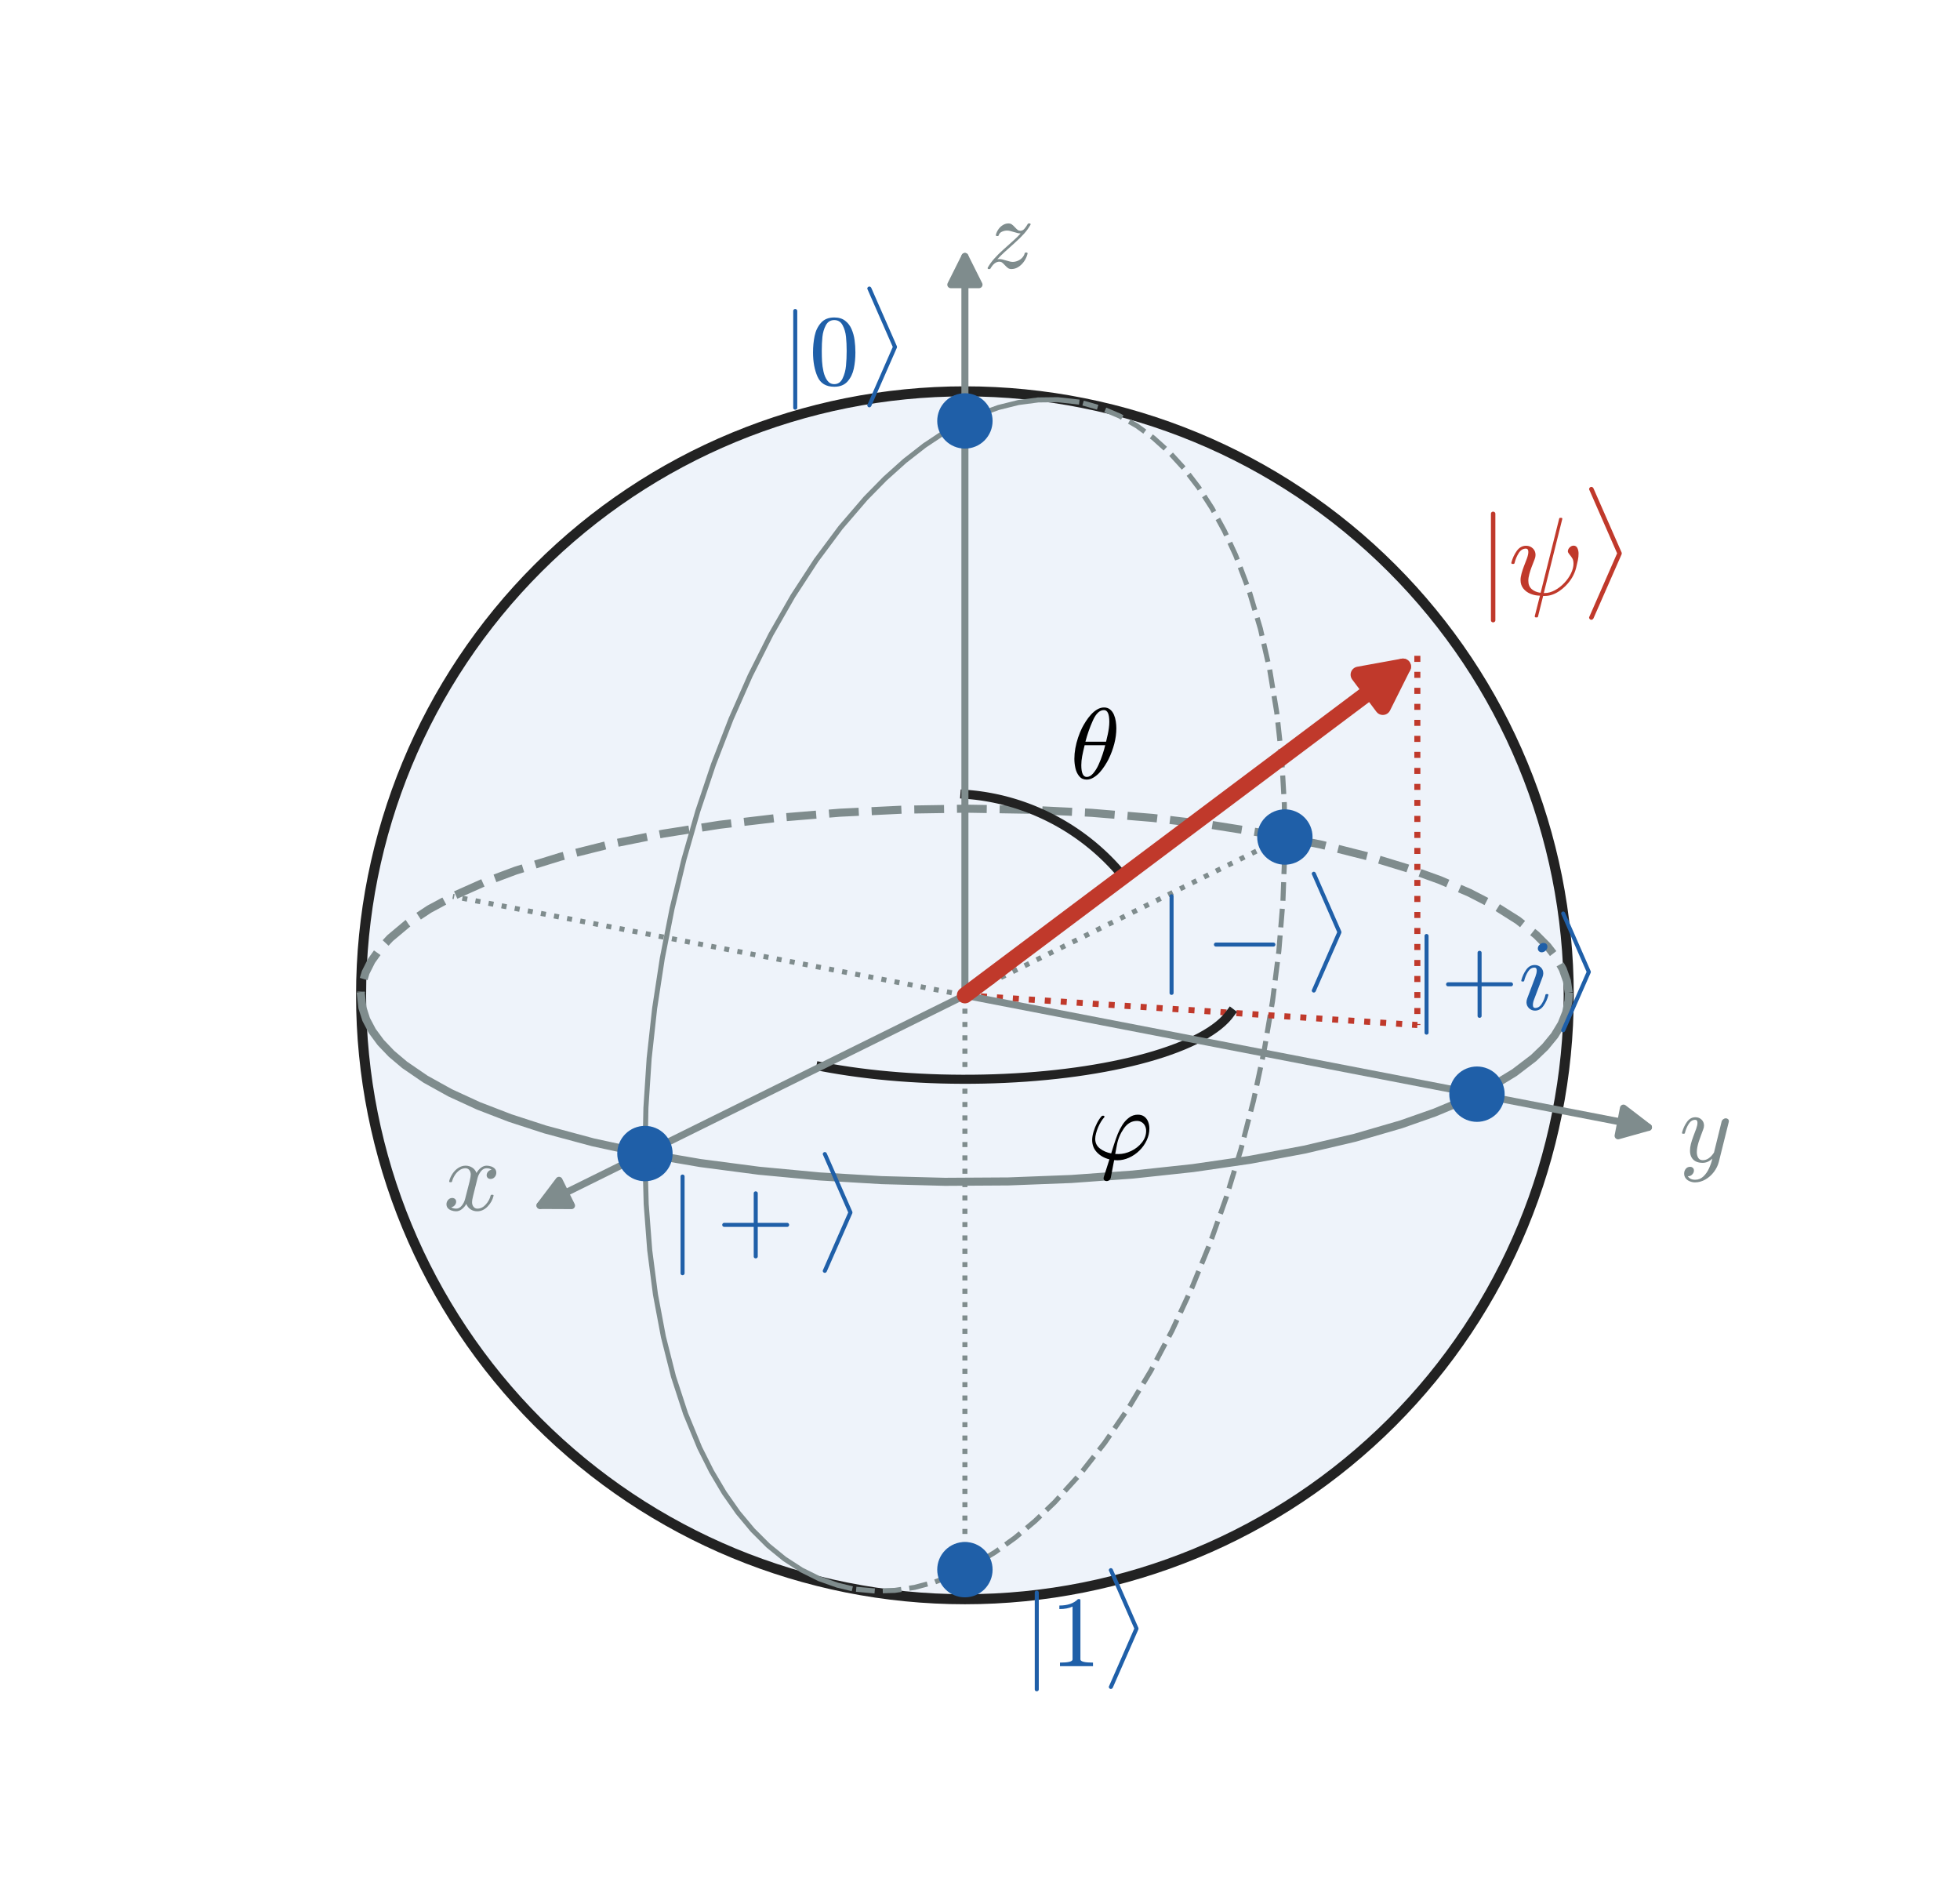
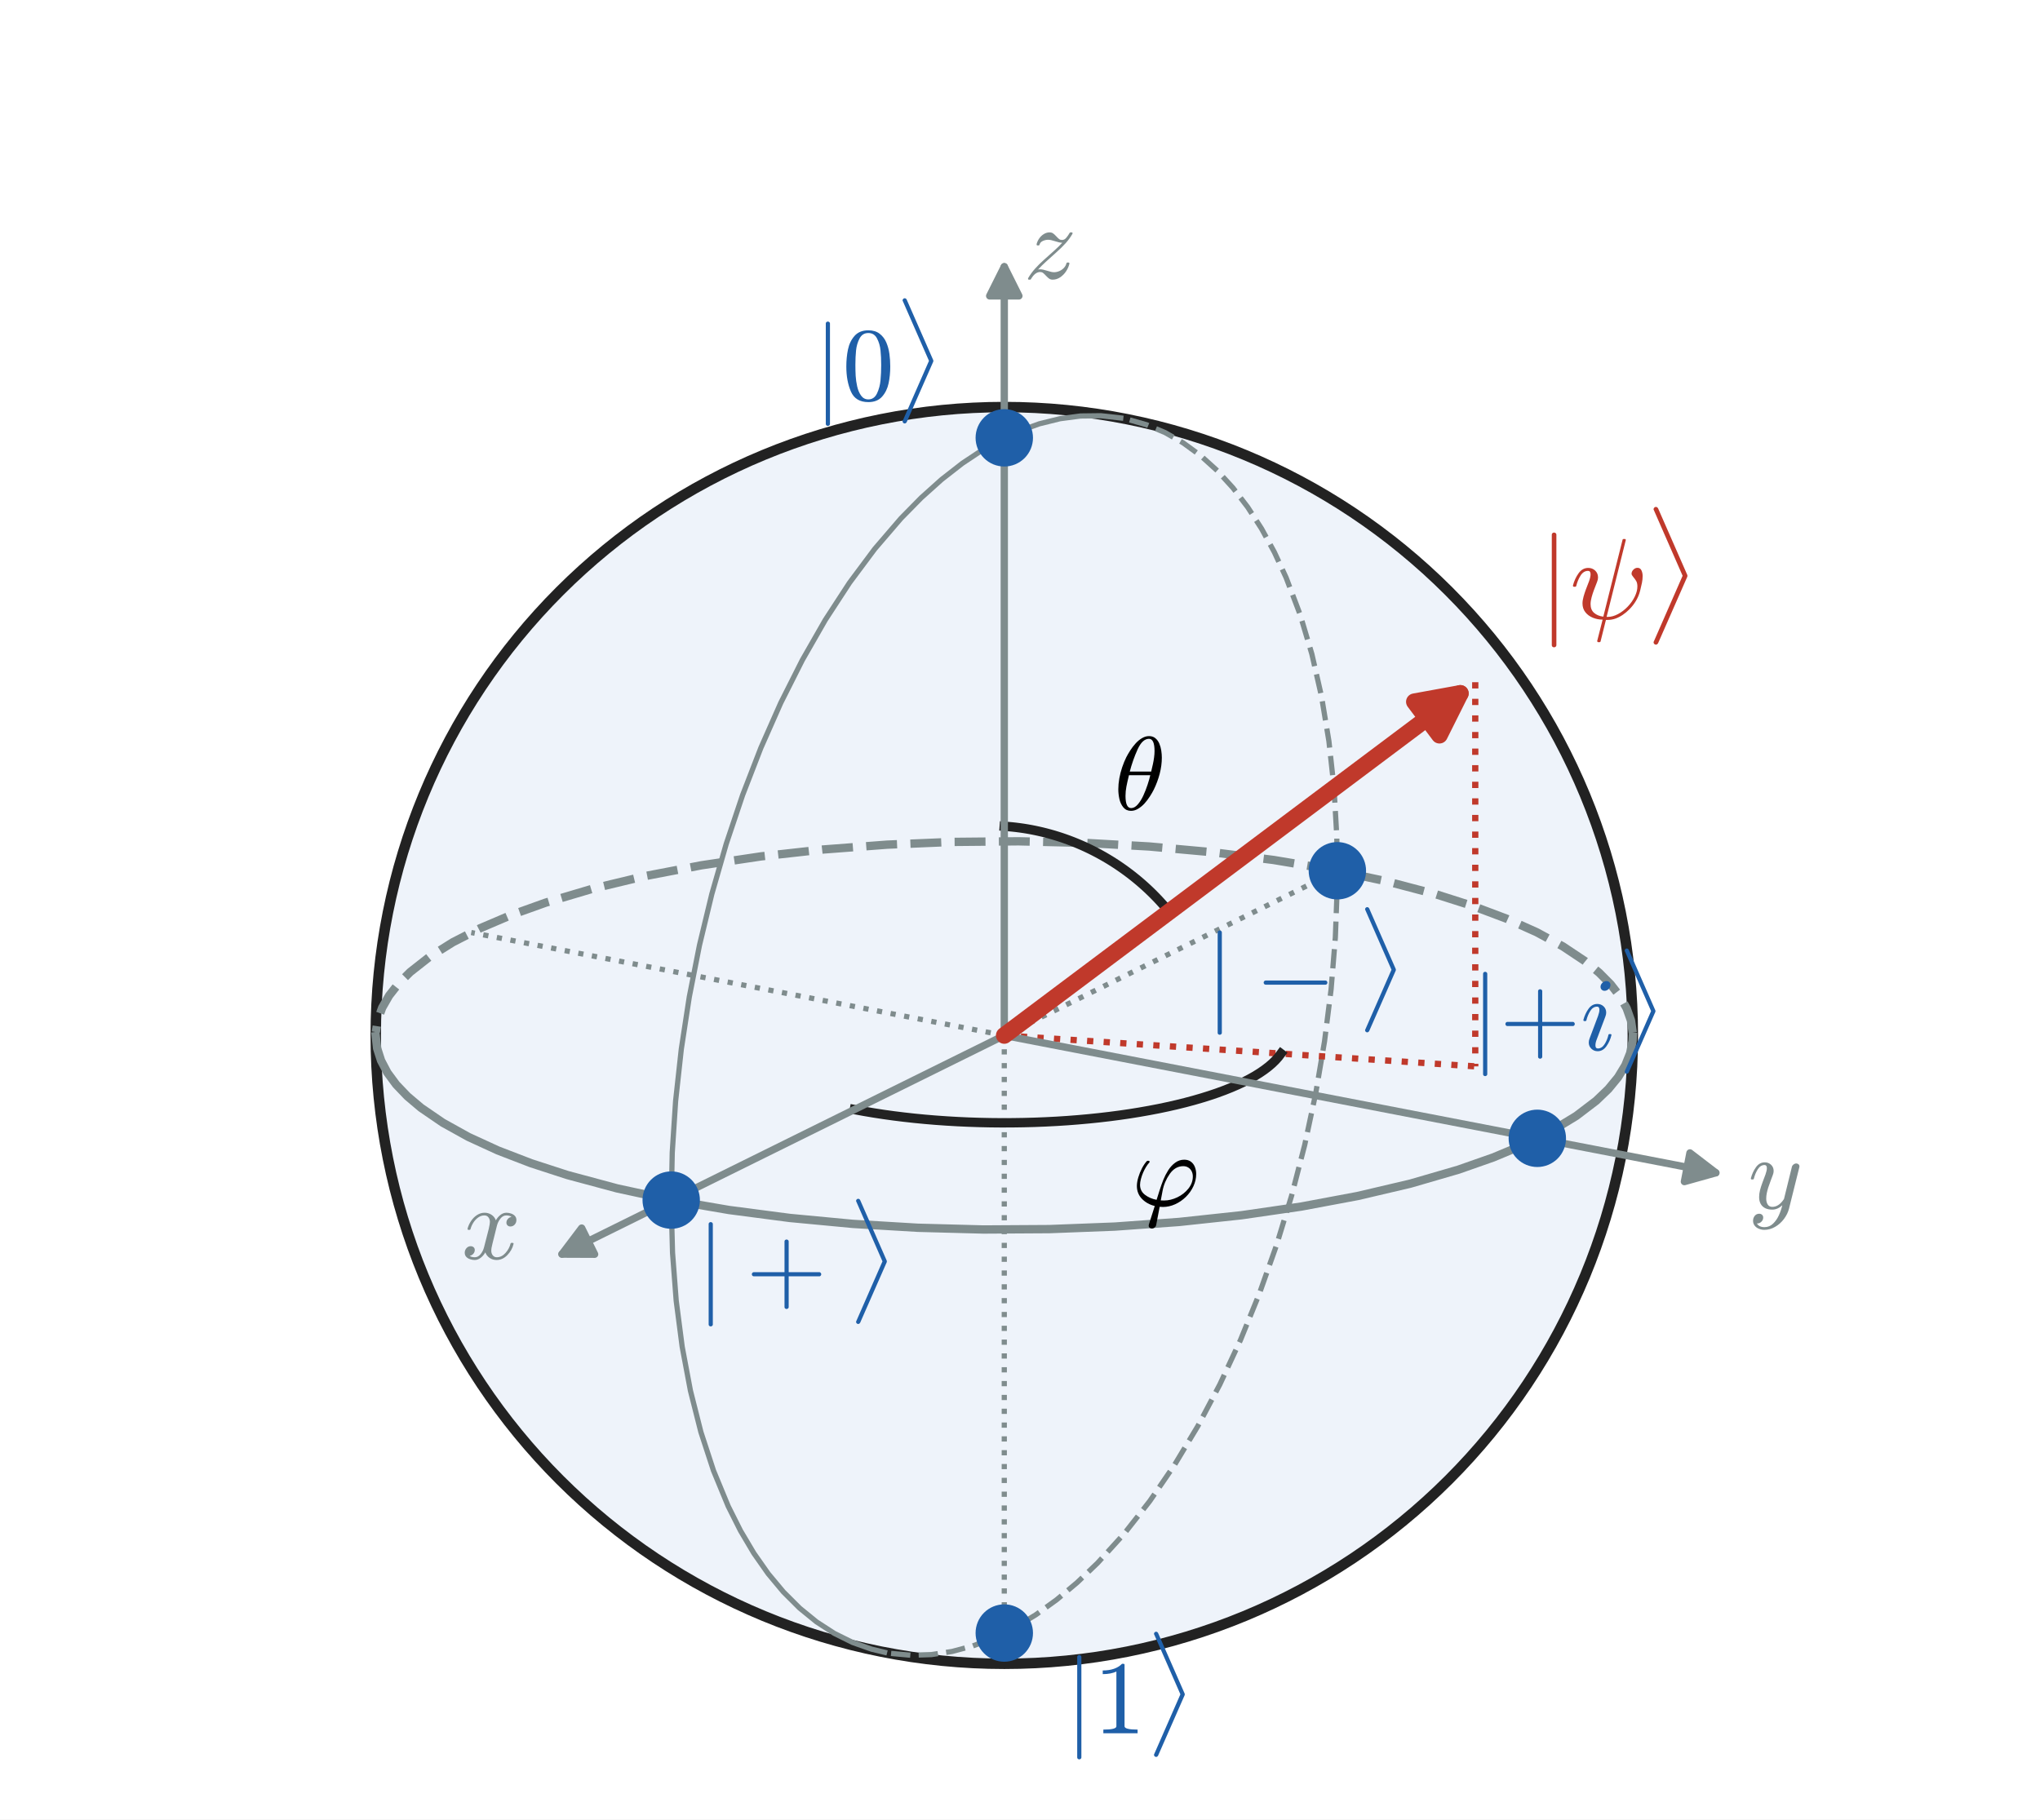
- <svg xmlns="http://www.w3.org/2000/svg" xmlns:xlink="http://www.w3.org/1999/xlink" width="194.71pt" height="188.712pt" viewBox="0 0 194.71 188.712" version="1.1">
+ <svg xmlns="http://www.w3.org/2000/svg" xmlns:xlink="http://www.w3.org/1999/xlink" width="195.48pt" height="174.4pt" viewBox="0 0 195.48 174.4" version="1.1">
  <defs>
    <style type="text/css">*{stroke-linejoin: round; stroke-linecap: butt}</style>
  </defs>
  <g id="figure_1">
    <g id="patch_1">
-       <path d="M 0 188.712  L 194.71 188.712  L 194.71 0  L 0 0  z " style="fill: #ffffff" />
+       <path d="M 0 174.4  L 195.48 174.4  L 195.48 0  L 0 0  z " style="fill: #ffffff" />
    </g>
    <g id="axes_1">
      <g id="patch_2">
-         <path d="M 95.856 158.839  C 111.764 158.839 127.022 152.519 138.271 141.27  C 149.52 130.021 155.84 114.763 155.84 98.855  C 155.84 82.947 149.52 67.688 138.271 56.44  C 127.022 45.191 111.764 38.871 95.856 38.871  C 79.948 38.871 64.689 45.191 53.44 56.44  C 42.192 67.688 35.871 82.947 35.871 98.855  C 35.871 114.763 42.192 130.021 53.44 141.27  C 64.689 152.519 79.948 158.839 95.856 158.839  z " clip-path="url(#pdaacc8c0f1)" style="fill: #eef3fa; stroke: #222222; stroke-linejoin: miter" />
+         <path d="M 96.234 159.474  C 112.207 159.474 127.528 153.128 138.822 141.834  C 150.117 130.539 156.463 115.219 156.463 99.246  C 156.463 83.273 150.117 67.952 138.822 56.658  C 127.528 45.363 112.207 39.017 96.234 39.017  C 80.261 39.017 64.941 45.363 53.646 56.658  C 42.352 67.952 36.006 83.273 36.006 99.246  C 36.006 115.219 42.352 130.539 53.646 141.834  C 64.941 153.128 80.261 159.474 96.234 159.474  z " clip-path="url(#p91bac53a7f)" style="fill: #eef3fa; stroke: #222222; stroke-linejoin: miter" />
      </g>
      <g id="line2d_1">
-         <path d="M 64.069 114.574  L 69.579 115.518  L 75.379 116.278  L 81.405 116.845  L 87.591 117.214  L 93.867 117.381  L 100.166 117.343  L 106.417 117.101  L 112.551 116.659  L 118.501 116.019  L 124.202 115.191  L 129.59 114.182  L 134.606 113.004  L 139.194 111.67  L 142.523 110.501  L 145.522 109.249  L 148.171 107.924  L 150.45 106.534  L 152.344 105.091  L 153.503 103.979  L 154.433 102.846  L 155.13 101.698  L 155.592 100.538  L 155.817 99.372  L 155.838 98.982  M 35.872 98.922  L 36.005 100.09  L 36.375 101.252  L 36.982 102.405  L 37.823 103.545  L 38.894 104.665  L 40.192 105.762  L 42.265 107.182  L 44.717 108.543  L 47.53 109.836  L 50.684 111.051  L 54.157 112.18  L 58.909 113.458  L 64.069 114.574  L 64.069 114.574  " clip-path="url(#pdaacc8c0f1)" style="fill: none; stroke: #7f8c8d; stroke-width: 0.8; stroke-linecap: square" />
+         <path d="M 64.318 115.029  L 69.851 115.977  L 75.675 116.739  L 81.725 117.309  L 87.936 117.68  L 94.238 117.847  L 100.562 117.809  L 106.838 117.567  L 112.998 117.122  L 118.972 116.48  L 124.696 115.648  L 130.106 114.635  L 135.142 113.453  L 139.749 112.113  L 143.092 110.939  L 146.103 109.682  L 148.762 108.351  L 151.051 106.956  L 152.952 105.507  L 154.116 104.39  L 155.05 103.253  L 155.75 102.1  L 156.214 100.936  L 156.439 99.765  L 156.461 99.374  M 36.006 99.313  L 36.139 100.485  L 36.512 101.653  L 37.121 102.811  L 37.965 103.955  L 39.041 105.08  L 40.344 106.181  L 42.426 107.607  L 44.887 108.974  L 47.712 110.271  L 50.879 111.491  L 54.366 112.625  L 59.137 113.908  L 64.318 115.029  L 64.318 115.029  " clip-path="url(#p91bac53a7f)" style="fill: none; stroke: #7f8c8d; stroke-width: 0.8; stroke-linecap: square" />
      </g>
      <g id="line2d_2">
-         <path d="M 155.834 98.593  L 155.661 97.426  L 155.251 96.264  L 154.605 95.113  L 153.726 93.977  L 152.616 92.86  L 150.787 91.409  L 148.57 90.01  L 145.981 88.673  L 143.037 87.409  L 139.761 86.225  L 136.175 85.131  L 131.295 83.9  L 126.023 82.834  L 120.42 81.944  L 114.545 81.241  L 108.464 80.733  L 102.244 80.424  L 95.954 80.319  L 89.662 80.418  L 83.439 80.72  L 77.353 81.223  L 71.471 81.919  L 65.857 82.803  L 60.575 83.864  L 55.682 85.09  L 51.232 86.468  L 48.024 87.669  L 45.154 88.95  L 42.642 90.3  L 40.505 91.711  L 38.76 93.172  L 37.715 94.295  L 36.901 95.436  L 36.321 96.59  L 35.977 97.754  L 35.88 98.532  L 35.88 98.532  " clip-path="url(#pdaacc8c0f1)" style="fill: none; stroke-dasharray: 2.96,1.28; stroke-dashoffset: 0; stroke: #7f8c8d; stroke-width: 0.8" />
+         <path d="M 156.457 98.983  L 156.284 97.811  L 155.872 96.645  L 155.223 95.489  L 154.34 94.348  L 153.226 93.226  L 151.886 92.129  L 149.756 90.71  L 147.248 89.352  L 144.379 88.063  L 141.171 86.854  L 137.646 85.731  L 132.831 84.464  L 127.612 83.359  L 122.047 82.43  L 116.198 81.686  L 110.129 81.136  L 103.906 80.786  L 97.598 80.639  L 91.276 80.697  L 85.008 80.96  L 78.864 81.425  L 72.912 82.086  L 67.216 82.937  L 61.841 83.967  L 56.846 85.166  L 52.284 86.52  L 48.982 87.705  L 46.013 88.972  L 43.399 90.311  L 41.159 91.713  L 39.307 93.169  L 38.181 94.289  L 37.286 95.429  L 36.625 96.584  L 36.2 97.75  L 36.015 98.922  L 36.015 98.922  " clip-path="url(#p91bac53a7f)" style="fill: none; stroke-dasharray: 2.96,1.28; stroke-dashoffset: 0; stroke: #7f8c8d; stroke-width: 0.8" />
      </g>
      <g id="line2d_3">
-         <path d="M 95.856 41.806  L 93.853 42.91  L 91.858 44.236  L 89.88 45.779  L 87.925 47.533  L 86.001 49.49  L 83.499 52.404  L 81.084 55.646  L 78.773 59.193  L 76.582 63.02  L 74.528 67.1  L 72.625 71.405  L 70.885 75.903  L 69.322 80.563  L 67.946 85.352  L 66.767 90.237  L 65.794 95.183  L 65.033 100.154  L 64.489 105.117  L 64.167 110.035  L 64.069 114.874  L 64.195 119.6  L 64.545 124.179  L 65.116 128.58  L 65.904 132.771  L 66.904 136.722  L 68.107 140.406  L 69.507 143.797  L 70.68 146.133  L 71.952 148.281  L 73.32 150.233  L 74.777 151.98  L 76.318 153.517  L 77.936 154.836  L 79.626 155.933  L 81.38 156.803  L 83.192 157.443  L 84.428 157.74  M 106.971 39.911  L 105.073 39.699  L 103.138 39.722  L 101.174 39.98  L 99.189 40.472  L 97.191 41.196  L 95.856 41.806  L 95.856 41.806  " clip-path="url(#pdaacc8c0f1)" style="fill: none; stroke: #7f8c8d; stroke-width: 0.5; stroke-linecap: square" />
+         <path d="M 96.234 41.965  L 94.224 43.073  L 92.221 44.404  L 90.234 45.954  L 88.271 47.715  L 86.34 49.68  L 83.827 52.606  L 81.402 55.861  L 79.082 59.423  L 76.883 63.265  L 74.82 67.362  L 72.909 71.684  L 71.162 76.2  L 69.593 80.879  L 68.211 85.688  L 67.028 90.593  L 66.05 95.559  L 65.286 100.55  L 64.74 105.533  L 64.417 110.471  L 64.318 115.33  L 64.445 120.075  L 64.796 124.674  L 65.37 129.092  L 66.161 133.3  L 67.164 137.268  L 68.373 140.967  L 69.779 144.371  L 70.956 146.716  L 72.234 148.873  L 73.607 150.833  L 75.07 152.587  L 76.617 154.13  L 78.242 155.455  L 79.939 156.556  L 81.7 157.43  L 83.519 158.072  L 84.76 158.371  M 107.395 40.062  L 105.489 39.849  L 103.546 39.872  L 101.575 40.132  L 99.582 40.625  L 97.575 41.352  L 96.234 41.965  L 96.234 41.965  " clip-path="url(#p91bac53a7f)" style="fill: none; stroke: #7f8c8d; stroke-width: 0.5; stroke-linecap: square" />
      </g>
      <g id="line2d_4">
-         <path d="M 85.054 157.85  L 86.959 158.023  L 88.899 157.961  L 90.867 157.663  L 92.854 157.133  L 94.854 156.37  L 96.857 155.379  L 98.857 154.164  L 100.845 152.729  L 102.812 151.08  L 104.753 149.223  L 107.283 146.438  L 109.733 143.316  L 112.085 139.881  L 114.323 136.156  L 116.43 132.167  L 118.391 127.943  L 120.194 123.514  L 121.824 118.911  L 123.272 114.166  L 124.526 109.313  L 125.577 104.386  L 126.418 99.421  L 127.044 94.451  L 127.449 89.512  L 127.631 84.639  L 127.589 79.867  L 127.323 75.228  L 126.835 70.757  L 126.128 66.484  L 125.207 62.439  L 124.079 58.652  L 122.751 55.148  L 121.63 52.722  L 120.407 50.479  L 119.087 48.428  L 117.674 46.577  L 116.174 44.934  L 114.593 43.506  L 112.939 42.297  L 111.216 41.313  L 109.432 40.558  L 107.594 40.034  L 107.594 40.034  " clip-path="url(#pdaacc8c0f1)" style="fill: none; stroke-dasharray: 1.85,0.8; stroke-dashoffset: 0; stroke: #7f8c8d; stroke-width: 0.5" />
+         <path d="M 85.388 158.481  L 87.301 158.655  L 89.249 158.592  L 91.225 158.294  L 93.221 157.761  L 95.228 156.995  L 97.24 156.001  L 99.248 154.78  L 101.244 153.339  L 103.22 151.683  L 105.168 149.819  L 107.709 147.022  L 110.169 143.888  L 112.53 140.439  L 114.777 136.699  L 116.892 132.694  L 118.862 128.453  L 120.672 124.006  L 122.309 119.384  L 123.762 114.62  L 125.021 109.747  L 126.077 104.8  L 126.921 99.814  L 127.55 94.824  L 127.957 89.865  L 128.14 84.972  L 128.097 80.18  L 127.83 75.523  L 127.34 71.033  L 126.63 66.743  L 125.705 62.682  L 124.572 58.879  L 123.239 55.361  L 122.114 52.925  L 120.886 50.673  L 119.56 48.613  L 118.141 46.755  L 116.635 45.106  L 115.048 43.671  L 113.387 42.458  L 111.657 41.47  L 109.866 40.711  L 108.021 40.185  L 108.021 40.185  " clip-path="url(#p91bac53a7f)" style="fill: none; stroke-dasharray: 1.85,0.8; stroke-dashoffset: 0; stroke: #7f8c8d; stroke-width: 0.5" />
      </g>
      <g id="line2d_5">
-         <path d="M 95.856 98.855  L 95.856 155.903  " clip-path="url(#pdaacc8c0f1)" style="fill: none; stroke-dasharray: 0.5,0.825; stroke-dashoffset: 0; stroke: #7f8c8d; stroke-width: 0.5" />
+         <path d="M 96.234 99.246  L 96.234 156.526  " clip-path="url(#p91bac53a7f)" style="fill: none; stroke-dasharray: 0.5,0.825; stroke-dashoffset: 0; stroke: #7f8c8d; stroke-width: 0.5" />
      </g>
      <g id="line2d_6">
-         <path d="M 95.856 98.855  L 127.642 83.135  " clip-path="url(#pdaacc8c0f1)" style="fill: none; stroke-dasharray: 0.5,0.825; stroke-dashoffset: 0; stroke: #7f8c8d; stroke-width: 0.5" />
+         <path d="M 96.234 99.246  L 128.151 83.462  " clip-path="url(#p91bac53a7f)" style="fill: none; stroke-dasharray: 0.5,0.825; stroke-dashoffset: 0; stroke: #7f8c8d; stroke-width: 0.5" />
      </g>
      <g id="line2d_7">
-         <path d="M 95.856 98.855  L 44.986 89.032  " clip-path="url(#pdaacc8c0f1)" style="fill: none; stroke-dasharray: 0.5,0.825; stroke-dashoffset: 0; stroke: #7f8c8d; stroke-width: 0.5" />
+         <path d="M 96.234 99.246  L 45.158 89.383  " clip-path="url(#p91bac53a7f)" style="fill: none; stroke-dasharray: 0.5,0.825; stroke-dashoffset: 0; stroke: #7f8c8d; stroke-width: 0.5" />
      </g>
      <g id="line2d_8">
-         <path d="M 140.802 65.137  L 140.802 101.807  " clip-path="url(#pdaacc8c0f1)" style="fill: none; stroke-dasharray: 0.6,0.99; stroke-dashoffset: 0; stroke: #c0392b; stroke-width: 0.6" />
+         <path d="M 141.364 65.391  L 141.364 102.21  " clip-path="url(#p91bac53a7f)" style="fill: none; stroke-dasharray: 0.6,0.99; stroke-dashoffset: 0; stroke: #c0392b; stroke-width: 0.6" />
      </g>
      <g id="line2d_9">
-         <path d="M 95.856 98.855  L 140.802 101.807  " clip-path="url(#pdaacc8c0f1)" style="fill: none; stroke-dasharray: 0.6,0.99; stroke-dashoffset: 0; stroke: #c0392b; stroke-width: 0.6" />
+         <path d="M 96.234 99.246  L 141.364 102.21  " clip-path="url(#p91bac53a7f)" style="fill: none; stroke-dasharray: 0.6,0.99; stroke-dashoffset: 0; stroke: #c0392b; stroke-width: 0.6" />
      </g>
      <g id="line2d_10">
-         <path d="M 95.856 78.888  L 96.221 78.915  L 96.587 78.949  L 96.952 78.988  L 97.317 79.035  L 97.682 79.087  L 98.046 79.146  L 98.409 79.211  L 98.772 79.282  L 99.133 79.359  L 99.494 79.443  L 99.853 79.532  L 100.211 79.628  L 100.568 79.73  L 100.923 79.838  L 101.277 79.952  L 101.628 80.072  L 101.978 80.198  L 102.327 80.33  L 102.673 80.468  L 103.017 80.612  L 103.358 80.761  L 103.697 80.916  L 104.034 81.077  L 104.368 81.243  L 104.7 81.415  L 105.028 81.593  L 105.354 81.776  L 105.677 81.965  L 105.997 82.158  L 106.313 82.357  L 106.626 82.562  L 106.936 82.771  L 107.242 82.986  L 107.544 83.206  L 107.843 83.43  L 108.138 83.66  L 108.429 83.894  L 108.717 84.133  L 109 84.377  L 109.278 84.625  L 109.553 84.878  L 109.823 85.135  L 110.089 85.397  L 110.351 85.663  L 110.607 85.933  L 110.86 86.207  L 111.107 86.486  L 111.349 86.768  L 111.587 87.054  " clip-path="url(#pdaacc8c0f1)" style="fill: none; stroke: #222222; stroke-width: 0.9; stroke-linecap: square" />
+         <path d="M 96.234 79.197  L 96.601 79.225  L 96.969 79.258  L 97.335 79.298  L 97.702 79.345  L 98.068 79.397  L 98.433 79.456  L 98.798 79.521  L 99.162 79.593  L 99.525 79.671  L 99.887 79.754  L 100.248 79.845  L 100.607 79.941  L 100.966 80.043  L 101.322 80.152  L 101.677 80.266  L 102.031 80.387  L 102.382 80.513  L 102.732 80.646  L 103.079 80.784  L 103.424 80.928  L 103.767 81.078  L 104.108 81.234  L 104.446 81.395  L 104.782 81.563  L 105.114 81.735  L 105.444 81.914  L 105.772 82.097  L 106.096 82.287  L 106.416 82.481  L 106.734 82.681  L 107.049 82.886  L 107.359 83.097  L 107.667 83.312  L 107.971 83.533  L 108.271 83.758  L 108.567 83.989  L 108.859 84.224  L 109.148 84.464  L 109.432 84.709  L 109.712 84.958  L 109.988 85.212  L 110.259 85.47  L 110.526 85.733  L 110.788 86  L 111.046 86.271  L 111.299 86.547  L 111.548 86.826  L 111.791 87.109  L 112.03 87.396  " clip-path="url(#p91bac53a7f)" style="fill: none; stroke: #222222; stroke-width: 0.9; stroke-linecap: square" />
      </g>
      <g id="line2d_11">
-         <path d="M 81.552 105.929  L 82.459 106.096  L 83.387 106.253  L 84.335 106.398  L 85.3 106.532  L 86.281 106.654  L 87.277 106.764  L 88.286 106.861  L 89.307 106.947  L 90.338 107.02  L 91.377 107.08  L 92.423 107.128  L 93.474 107.164  L 94.529 107.186  L 95.586 107.196  L 96.644 107.193  L 97.7 107.177  L 98.754 107.148  L 99.803 107.106  L 100.846 107.052  L 101.881 106.986  L 102.907 106.906  L 103.922 106.815  L 104.925 106.711  L 105.914 106.595  L 106.887 106.468  L 107.844 106.328  L 108.782 106.177  L 109.7 106.015  L 110.597 105.842  L 111.472 105.658  L 112.322 105.464  L 113.147 105.26  L 113.946 105.046  L 114.717 104.822  L 115.459 104.589  L 116.171 104.347  L 116.851 104.097  L 117.5 103.839  L 118.115 103.573  L 118.696 103.3  L 119.242 103.02  L 119.752 102.734  L 120.225 102.442  L 120.661 102.144  L 121.059 101.841  L 121.418 101.534  L 121.738 101.222  L 122.019 100.907  L 122.259 100.589  " clip-path="url(#pdaacc8c0f1)" style="fill: none; stroke: #222222; stroke-width: 0.9; stroke-linecap: square" />
+         <path d="M 81.872 106.348  L 82.783 106.517  L 83.715 106.674  L 84.667 106.82  L 85.635 106.954  L 86.621 107.076  L 87.621 107.187  L 88.634 107.285  L 89.659 107.371  L 90.694 107.444  L 91.737 107.505  L 92.788 107.553  L 93.843 107.588  L 94.903 107.611  L 95.964 107.621  L 97.026 107.617  L 98.086 107.601  L 99.144 107.573  L 100.197 107.531  L 101.245 107.477  L 102.284 107.41  L 103.314 107.33  L 104.334 107.238  L 105.341 107.134  L 106.333 107.018  L 107.311 106.89  L 108.271 106.75  L 109.213 106.598  L 110.135 106.435  L 111.036 106.262  L 111.914 106.077  L 112.768 105.882  L 113.596 105.677  L 114.398 105.462  L 115.172 105.237  L 115.917 105.003  L 116.632 104.761  L 117.315 104.509  L 117.966 104.25  L 118.584 103.983  L 119.168 103.709  L 119.716 103.428  L 120.228 103.141  L 120.703 102.847  L 121.141 102.548  L 121.54 102.244  L 121.901 101.936  L 122.222 101.623  L 122.504 101.307  L 122.745 100.987  " clip-path="url(#p91bac53a7f)" style="fill: none; stroke: #222222; stroke-width: 0.9; stroke-linecap: square" />
      </g>
      <g id="text_1">
-         <g style="fill: #7f8c8d" transform="translate(44.04498 120.2772) scale(0.1 -0.1)">
+         <g style="fill: #7f8c8d" transform="translate(44.22445 120.7398) scale(0.1 -0.1)">
          <defs>
            <path id="Cmmi10-3f" d="M 500 184  Q 613 97 819 97  Q 1019 97 1172 289  Q 1325 481 1381 709  L 1672 1844  Q 1741 2153 1741 2266  Q 1741 2425 1652 2544  Q 1563 2663 1403 2663  Q 1200 2663 1022 2536  Q 844 2409 722 2214  Q 600 2019 550 1819  Q 538 1778 500 1778  L 422 1778  Q 372 1778 372 1838  L 372 1856  Q 434 2094 584 2320  Q 734 2547 951 2687  Q 1169 2828 1416 2828  Q 1650 2828 1839 2703  Q 2028 2578 2106 2363  Q 2216 2559 2386 2693  Q 2556 2828 2759 2828  Q 2897 2828 3040 2779  Q 3184 2731 3275 2631  Q 3366 2531 3366 2381  Q 3366 2219 3261 2101  Q 3156 1984 2994 1984  Q 2891 1984 2822 2050  Q 2753 2116 2753 2216  Q 2753 2350 2845 2451  Q 2938 2553 3066 2572  Q 2950 2663 2747 2663  Q 2541 2663 2389 2472  Q 2238 2281 2175 2047  L 1894 916  Q 1825 659 1825 494  Q 1825 331 1917 214  Q 2009 97 2163 97  Q 2463 97 2698 361  Q 2934 625 3009 941  Q 3022 978 3059 978  L 3138 978  Q 3163 978 3178 961  Q 3194 944 3194 922  Q 3194 916 3188 903  Q 3097 522 2806 225  Q 2516 -72 2150 -72  Q 1916 -72 1727 54  Q 1538 181 1459 397  Q 1359 209 1182 68  Q 1006 -72 806 -72  Q 669 -72 523 -23  Q 378 25 287 125  Q 197 225 197 378  Q 197 528 301 651  Q 406 775 563 775  Q 669 775 741 711  Q 813 647 813 544  Q 813 409 723 309  Q 634 209 500 184  z " transform="scale(0.015625)" />
          </defs>
          <use xlink:href="#Cmmi10-3f" transform="translate(0 0.8125)" />
        </g>
      </g>
      <g id="text_2">
-         <g style="fill: #7f8c8d" transform="translate(166.8282 115.4654) scale(0.1 -0.1)">
+         <g style="fill: #7f8c8d" transform="translate(167.5062 115.9103) scale(0.1 -0.1)">
          <defs>
            <path id="Cmmi10-72" d="M 538 -916  Q 672 -1147 1006 -1147  Q 1309 -1147 1531 -934  Q 1753 -722 1889 -420  Q 2025 -119 2100 197  Q 1816 -72 1484 -72  Q 1231 -72 1053 15  Q 875 103 776 276  Q 678 450 678 697  Q 678 906 734 1126  Q 791 1347 892 1617  Q 994 1888 1069 2088  Q 1153 2322 1153 2472  Q 1153 2663 1013 2663  Q 759 2663 595 2402  Q 431 2141 353 1819  Q 341 1778 300 1778  L 225 1778  Q 172 1778 172 1838  L 172 1856  Q 275 2238 487 2533  Q 700 2828 1025 2828  Q 1253 2828 1411 2678  Q 1569 2528 1569 2297  Q 1569 2178 1516 2047  Q 1488 1969 1388 1706  Q 1288 1444 1234 1272  Q 1181 1100 1147 934  Q 1113 769 1113 603  Q 1113 391 1203 244  Q 1294 97 1491 97  Q 1888 97 2203 581  L 2688 2553  Q 2709 2638 2787 2698  Q 2866 2759 2956 2759  Q 3034 2759 3092 2709  Q 3150 2659 3150 2578  Q 3150 2541 3144 2528  L 2509 -19  Q 2425 -347 2200 -647  Q 1975 -947 1658 -1130  Q 1341 -1313 997 -1313  Q 831 -1313 668 -1248  Q 506 -1184 406 -1056  Q 306 -928 306 -756  Q 306 -581 409 -453  Q 513 -325 684 -325  Q 788 -325 858 -389  Q 928 -453 928 -556  Q 928 -703 818 -812  Q 709 -922 563 -922  Q 556 -919 550 -917  Q 544 -916 538 -916  z " transform="scale(0.015625)" />
          </defs>
          <use xlink:href="#Cmmi10-72" transform="translate(0 0.8125)" />
        </g>
      </g>
      <g id="text_3">
-         <g style="fill: #7f8c8d" transform="translate(97.7045 26.69234) scale(0.1 -0.1)">
+         <g style="fill: #7f8c8d" transform="translate(98.10029 26.77385) scale(0.1 -0.1)">
          <defs>
            <path id="Cmmi10-46" d="M 313 -72  Q 263 -72 263 -13  Q 263 19 275 31  Q 447 328 689 598  Q 931 869 1239 1145  Q 1547 1422 1858 1700  Q 2169 1978 2363 2194  L 2338 2194  Q 2197 2194 1925 2284  Q 1653 2375 1497 2375  Q 1328 2375 1168 2301  Q 1009 2228 966 2075  Q 956 2028 916 2028  L 838 2028  Q 788 2028 788 2094  L 788 2113  Q 838 2300 952 2462  Q 1066 2625 1233 2726  Q 1400 2828 1581 2828  Q 1709 2828 1793 2770  Q 1878 2713 1990 2591  Q 2103 2469 2173 2416  Q 2244 2363 2350 2363  Q 2491 2363 2602 2491  Q 2713 2619 2822 2809  Q 2841 2828 2869 2828  L 2944 2828  Q 2966 2828 2980 2812  Q 2994 2797 2994 2772  Q 2994 2750 2981 2731  Q 2809 2434 2579 2176  Q 2350 1919 1979 1586  Q 1609 1253 1354 1023  Q 1100 794 878 550  Q 928 563 1013 563  Q 1169 563 1439 473  Q 1709 384 1856 384  Q 2016 384 2178 453  Q 2341 522 2459 647  Q 2578 772 2619 934  Q 2634 978 2669 978  L 2747 978  Q 2772 978 2787 958  Q 2803 938 2803 916  Q 2803 909 2797 897  Q 2738 653 2591 433  Q 2444 213 2230 70  Q 2016 -72 1772 -72  Q 1650 -72 1565 -15  Q 1481 41 1367 164  Q 1253 288 1181 342  Q 1109 397 1006 397  Q 688 397 434 -50  Q 413 -72 391 -72  L 313 -72  z " transform="scale(0.015625)" />
          </defs>
          <use xlink:href="#Cmmi10-46" transform="translate(0 0.8125)" />
        </g>
      </g>
      <g id="text_4">
-         <g style="fill: #1f5fa8" transform="translate(77.60875 38.25829) scale(0.1 -0.1)">
+         <g style="fill: #1f5fa8" transform="translate(77.93857 38.38751) scale(0.1 -0.1)">
          <defs>
            <path id="Cmsy10-2f" d="M 763 -1484  L 763 4684  Q 763 4734 800 4767  Q 838 4800 891 4800  Q 938 4800 978 4767  Q 1019 4734 1019 4684  L 1019 -1484  Q 1019 -1534 978 -1567  Q 938 -1600 891 -1600  Q 838 -1600 800 -1567  Q 763 -1534 763 -1484  z " transform="scale(0.015625)" />
            <path id="Cmr10-28" d="M 1600 -141  Q 816 -141 533 504  Q 250 1150 250 2041  Q 250 2597 351 3087  Q 453 3578 754 3920  Q 1056 4263 1600 4263  Q 2022 4263 2290 4056  Q 2559 3850 2700 3523  Q 2841 3197 2892 2823  Q 2944 2450 2944 2041  Q 2944 1491 2842 1011  Q 2741 531 2444 195  Q 2147 -141 1600 -141  z M 1600 25  Q 1956 25 2131 390  Q 2306 756 2347 1200  Q 2388 1644 2388 2144  Q 2388 2625 2347 3031  Q 2306 3438 2132 3767  Q 1959 4097 1600 4097  Q 1238 4097 1063 3765  Q 888 3434 847 3029  Q 806 2625 806 2144  Q 806 1788 823 1472  Q 841 1156 916 820  Q 991 484 1158 254  Q 1325 25 1600 25  z " transform="scale(0.015625)" />
            <path id="Cmex10-40" d="M 500 -7297  Q 500 -7263 513 -7250  L 2119 -3584  L 513 84  Q 500 97 500 128  Q 500 175 537 215  Q 575 256 628 256  Q 703 256 750 178  L 2381 -3541  Q 2388 -3553 2388 -3584  Q 2388 -3616 2381 -3634  L 750 -7347  Q 700 -7425 628 -7425  Q 575 -7425 537 -7384  Q 500 -7344 500 -7297  z " transform="scale(0.015625)" />
          </defs>
          <use xlink:href="#Cmsy10-2f" transform="translate(0 0.658854)" />
          <use xlink:href="#Cmr10-28" transform="translate(27.68555 0.658854)" />
          <use xlink:href="#Cmex10-40" transform="translate(77.68555 94)" />
        </g>
      </g>
      <g id="text_5">
-         <g style="fill: #1f5fa8" transform="translate(101.6025 165.5517) scale(0.1 -0.1)">
+         <g style="fill: #1f5fa8" transform="translate(102.03 166.1993) scale(0.1 -0.1)">
          <defs>
            <path id="Cmr10-64" d="M 594 0  L 594 225  Q 1394 225 1394 428  L 1394 3788  Q 1063 3628 556 3628  L 556 3853  Q 1341 3853 1741 4263  L 1831 4263  Q 1853 4263 1873 4245  Q 1894 4228 1894 4206  L 1894 428  Q 1894 225 2694 225  L 2694 0  L 594 0  z " transform="scale(0.015625)" />
          </defs>
          <use xlink:href="#Cmsy10-2f" transform="translate(0 0.658854)" />
          <use xlink:href="#Cmr10-64" transform="translate(27.68555 0.658854)" />
          <use xlink:href="#Cmex10-40" transform="translate(77.68555 94)" />
        </g>
      </g>
      <g id="text_6">
-         <g style="fill: #1f5fa8" transform="translate(66.41564 124.2228) scale(0.1 -0.1)">
+         <g style="fill: #1f5fa8" transform="translate(66.71372 124.7021) scale(0.1 -0.1)">
          <defs>
            <path id="Cmr10-4c" d="M 481 1472  Q 428 1472 393 1512  Q 359 1553 359 1600  Q 359 1647 393 1687  Q 428 1728 481 1728  L 2363 1728  L 2363 3616  Q 2363 3666 2400 3698  Q 2438 3731 2491 3731  Q 2538 3731 2578 3698  Q 2619 3666 2619 3616  L 2619 1728  L 4500 1728  Q 4547 1728 4581 1687  Q 4616 1647 4616 1600  Q 4616 1553 4581 1512  Q 4547 1472 4500 1472  L 2619 1472  L 2619 -416  Q 2619 -466 2578 -498  Q 2538 -531 2491 -531  Q 2438 -531 2400 -498  Q 2363 -466 2363 -416  L 2363 1472  L 481 1472  z " transform="scale(0.015625)" />
          </defs>
          <use xlink:href="#Cmsy10-2f" transform="translate(0 0.658854)" />
          <use xlink:href="#Cmr10-4c" transform="translate(47.6856 0.658854)" />
          <use xlink:href="#Cmex10-40" transform="translate(145.3712 94)" />
        </g>
      </g>
      <g id="text_7">
-         <g style="fill: #1f5fa8" transform="translate(114.9932 96.38275) scale(0.1 -0.1)">
+         <g style="fill: #1f5fa8" transform="translate(115.4891 96.74871) scale(0.1 -0.1)">
          <defs>
            <path id="Cmsy10-11" d="M 653 1472  Q 600 1472 565 1512  Q 531 1553 531 1600  Q 531 1647 565 1687  Q 600 1728 653 1728  L 4325 1728  Q 4375 1728 4408 1687  Q 4441 1647 4441 1600  Q 4441 1553 4408 1512  Q 4375 1472 4325 1472  L 653 1472  z " transform="scale(0.015625)" />
          </defs>
          <use xlink:href="#Cmsy10-2f" transform="translate(0 0.658854)" />
          <use xlink:href="#Cmsy10-11" transform="translate(47.6856 0.658854)" />
          <use xlink:href="#Cmex10-40" transform="translate(145.3712 94)" />
        </g>
      </g>
      <g id="text_8">
-         <g style="fill: #1f5fa8" transform="translate(140.3244 100.3306) scale(0.1 -0.1)">
+         <g style="fill: #1f5fa8" transform="translate(140.9224 100.7127) scale(0.1 -0.1)">
          <defs>
            <path id="Cmmi10-37" d="M 500 459  Q 500 578 550 709  L 1069 2088  Q 1153 2322 1153 2472  Q 1153 2663 1013 2663  Q 759 2663 595 2402  Q 431 2141 353 1819  Q 341 1778 300 1778  L 225 1778  Q 172 1778 172 1838  L 172 1856  Q 275 2238 487 2533  Q 700 2828 1025 2828  Q 1253 2828 1411 2678  Q 1569 2528 1569 2297  Q 1569 2178 1516 2047  L 997 672  Q 909 459 909 288  Q 909 97 1056 97  Q 1306 97 1473 364  Q 1641 631 1709 941  Q 1722 978 1759 978  L 1838 978  Q 1863 978 1878 961  Q 1894 944 1894 922  Q 1894 916 1888 903  Q 1800 541 1583 234  Q 1366 -72 1044 -72  Q 819 -72 659 83  Q 500 238 500 459  z M 1222 3878  Q 1222 4013 1334 4122  Q 1447 4231 1581 4231  Q 1691 4231 1761 4164  Q 1831 4097 1831 3994  Q 1831 3850 1717 3742  Q 1603 3634 1466 3634  Q 1363 3634 1292 3704  Q 1222 3775 1222 3878  z " transform="scale(0.015625)" />
          </defs>
          <use xlink:href="#Cmsy10-2f" transform="translate(0 0.658854)" />
          <use xlink:href="#Cmr10-4c" transform="translate(27.68555 0.658854)" />
          <use xlink:href="#Cmmi10-37" transform="translate(105.3711 0.658854)" />
          <use xlink:href="#Cmex10-40" transform="translate(139.7949 94)" />
        </g>
      </g>
      <g id="text_9">
-         <g style="fill: #c0392b" transform="translate(146.8005 59.13862) scale(0.11 -0.11)">
+         <g style="fill: #c0392b" transform="translate(147.3867 59.36776) scale(0.11 -0.11)">
          <defs>
            <path id="Cmmi10-1f" d="M 1522 -1247  L 1825 -56  Q 1547 -56 1286 48  Q 1025 153 864 356  Q 703 559 703 850  Q 703 1016 762 1228  Q 822 1441 889 1619  Q 956 1797 1069 2088  Q 1153 2322 1153 2472  Q 1153 2663 1013 2663  Q 759 2663 595 2402  Q 431 2141 353 1819  Q 341 1778 300 1778  L 225 1778  Q 172 1778 172 1838  L 172 1856  Q 275 2238 487 2533  Q 700 2828 1025 2828  Q 1253 2828 1411 2678  Q 1569 2528 1569 2297  Q 1569 2178 1516 2047  Q 1403 1756 1337 1584  Q 1272 1413 1212 1195  Q 1153 978 1153 806  Q 1153 494 1348 322  Q 1544 150 1863 109  L 2938 4403  Q 2950 4441 2988 4441  L 3066 4441  Q 3116 4441 3116 4378  L 2047 97  L 2119 97  Q 2388 97 2686 256  Q 2984 416 3229 675  Q 3475 934 3619 1232  Q 3763 1531 3763 1791  Q 3763 1984 3700 2092  Q 3638 2200 3538 2317  Q 3438 2434 3438 2503  Q 3438 2628 3541 2731  Q 3644 2834 3769 2834  Q 3922 2834 3989 2693  Q 4056 2553 4056 2375  Q 4056 2188 4018 2000  Q 3981 1813 3916 1556  Q 3769 972 3303 506  Q 3144 347 2951 214  Q 2759 81 2545 4  Q 2331 -72 2113 -72  L 2009 -72  L 1709 -1275  Q 1697 -1313 1656 -1313  L 1581 -1313  Q 1556 -1313 1539 -1292  Q 1522 -1272 1522 -1247  z " transform="scale(0.015625)" />
          </defs>
          <use xlink:href="#Cmsy10-2f" transform="translate(0 0.658854)" />
          <use xlink:href="#Cmmi10-1f" transform="translate(27.68555 0.658854)" />
          <use xlink:href="#Cmex10-40" transform="translate(92.77344 94)" />
        </g>
      </g>
      <g id="text_10">
-         <g transform="translate(106.3296 77.36765) scale(0.1 -0.1)">
+         <g transform="translate(106.7605 77.65555) scale(0.1 -0.1)">
          <defs>
            <path id="Cmmi10-12" d="M 1031 -72  Q 741 -72 566 140  Q 391 353 323 653  Q 256 953 256 1247  L 256 1253  Q 256 1572 317 1915  Q 378 2259 493 2601  Q 609 2944 744 3213  Q 838 3400 986 3631  Q 1134 3863 1317 4064  Q 1500 4266 1711 4389  Q 1922 4513 2138 4513  L 2144 4513  Q 2375 4513 2529 4384  Q 2684 4256 2770 4056  Q 2856 3856 2890 3628  Q 2925 3400 2925 3194  Q 2925 2709 2794 2204  Q 2663 1700 2431 1228  Q 2344 1050 2189 809  Q 2034 569 1861 378  Q 1688 188 1472 58  Q 1256 -72 1038 -72  L 1031 -72  z M 1044 97  Q 1256 97 1451 323  Q 1647 550 1794 873  Q 1941 1197 2052 1536  Q 2163 1875 2216 2113  L 909 2113  Q 809 1709 753 1417  Q 697 1125 697 844  Q 697 97 1044 97  z M 959 2338  L 2272 2338  Q 2341 2619 2381 2808  Q 2422 2997 2450 3206  Q 2478 3416 2478 3597  Q 2478 4347 2138 4347  Q 1731 4347 1436 3692  Q 1141 3038 959 2338  z " transform="scale(0.015625)" />
          </defs>
          <use xlink:href="#Cmmi10-12" transform="translate(0 0.484375)" />
        </g>
      </g>
      <g id="text_11">
-         <g transform="translate(108 115.2122) scale(0.1 -0.1)">
+         <g transform="translate(108.4415 115.6563) scale(0.1 -0.1)">
          <defs>
            <path id="Cmmi10-6" d="M 1044 -1216  Q 1044 -1191 1056 -1141  L 1416 -13  Q 938 106 628 428  Q 319 750 319 1216  Q 319 1450 406 1744  Q 494 2038 631 2302  Q 769 2566 928 2741  Q 966 2759 972 2759  L 1050 2759  Q 1069 2759 1084 2740  Q 1100 2722 1100 2700  Q 1100 2675 1088 2663  Q 981 2547 879 2380  Q 778 2213 698 2028  Q 619 1844 566 1641  Q 513 1438 513 1288  Q 513 909 814 676  Q 1116 444 1528 366  L 1709 941  Q 1828 1313 1945 1605  Q 2063 1897 2239 2176  Q 2416 2456 2666 2642  Q 2916 2828 3225 2828  Q 3469 2828 3633 2706  Q 3797 2584 3876 2381  Q 3956 2178 3956 1947  Q 3956 1566 3787 1202  Q 3619 838 3325 548  Q 3031 259 2662 93  Q 2294 -72 1919 -72  Q 1869 -69 1811 -66  Q 1753 -63 1716 -63  L 1503 -1178  Q 1484 -1272 1407 -1333  Q 1331 -1394 1234 -1394  Q 1156 -1394 1100 -1345  Q 1044 -1297 1044 -1216  z M 1784 331  Q 1856 325 1991 325  Q 2388 325 2798 520  Q 3209 716 3479 1056  Q 3750 1397 3750 1797  Q 3750 1978 3676 2122  Q 3603 2266 3470 2348  Q 3338 2431 3163 2431  Q 2666 2431 2331 1950  Q 1997 1469 1894 916  L 1784 331  z " transform="scale(0.015625)" />
          </defs>
          <use xlink:href="#Cmmi10-6" transform="translate(0 0.8125)" />
        </g>
      </g>
      <g id="patch_3">
-         <path d="M 95.856 98.855  Q 74.4 109.466 53.645 119.729  " clip-path="url(#pdaacc8c0f1)" style="fill: none; stroke: #7f8c8d; stroke-width: 0.7; stroke-linecap: round" />
-         <path d="M 56.775 119.743  L 53.645 119.729  L 55.534 117.233  z " clip-path="url(#pdaacc8c0f1)" style="fill: #7f8c8d; stroke: #7f8c8d; stroke-width: 0.7; stroke-linecap: round" />
+         <path d="M 96.234 99.246  Q 74.691 109.9 53.849 120.207  " clip-path="url(#p91bac53a7f)" style="fill: none; stroke: #7f8c8d; stroke-width: 0.7; stroke-linecap: round" />
+         <path d="M 56.979 120.22  L 53.849 120.207  L 55.738 117.71  z " clip-path="url(#p91bac53a7f)" style="fill: #7f8c8d; stroke: #7f8c8d; stroke-width: 0.7; stroke-linecap: round" />
      </g>
      <g id="patch_4">
-         <path d="M 95.856 98.855  Q 130.193 105.485 163.761 111.967  " clip-path="url(#pdaacc8c0f1)" style="fill: none; stroke: #7f8c8d; stroke-width: 0.7; stroke-linecap: round" />
-         <path d="M 161.277 110.062  L 163.761 111.967  L 160.746 112.811  z " clip-path="url(#pdaacc8c0f1)" style="fill: #7f8c8d; stroke: #7f8c8d; stroke-width: 0.7; stroke-linecap: round" />
+         <path d="M 96.234 99.246  Q 130.711 105.903 164.419 112.412  " clip-path="url(#p91bac53a7f)" style="fill: none; stroke: #7f8c8d; stroke-width: 0.7; stroke-linecap: round" />
+         <path d="M 161.936 110.506  L 164.419 112.412  L 161.405 113.256  z " clip-path="url(#p91bac53a7f)" style="fill: #7f8c8d; stroke: #7f8c8d; stroke-width: 0.7; stroke-linecap: round" />
      </g>
      <g id="patch_5">
-         <path d="M 95.856 98.855  Q 95.856 61.773 95.856 25.474  " clip-path="url(#pdaacc8c0f1)" style="fill: none; stroke: #7f8c8d; stroke-width: 0.7; stroke-linecap: round" />
-         <path d="M 94.456 28.274  L 95.856 25.474  L 97.256 28.274  z " clip-path="url(#pdaacc8c0f1)" style="fill: #7f8c8d; stroke: #7f8c8d; stroke-width: 0.7; stroke-linecap: round" />
+         <path d="M 96.234 99.246  Q 96.234 62.013 96.234 25.563  " clip-path="url(#p91bac53a7f)" style="fill: none; stroke: #7f8c8d; stroke-width: 0.7; stroke-linecap: round" />
+         <path d="M 94.834 28.363  L 96.234 25.563  L 97.634 28.363  z " clip-path="url(#p91bac53a7f)" style="fill: #7f8c8d; stroke: #7f8c8d; stroke-width: 0.7; stroke-linecap: round" />
      </g>
      <g id="patch_6">
-         <path d="M 95.856 98.855  Q 118.329 81.996 139.371 66.211  " clip-path="url(#pdaacc8c0f1)" style="fill: none; stroke: #c0392b; stroke-width: 1.6; stroke-linecap: round" />
-         <path d="M 134.971 67.011  L 139.371 66.211  L 137.372 70.211  z " clip-path="url(#pdaacc8c0f1)" style="fill: #c0392b; stroke: #c0392b; stroke-width: 1.6; stroke-linecap: round" />
+         <path d="M 96.234 99.246  Q 118.799 82.318 139.933 66.464  " clip-path="url(#p91bac53a7f)" style="fill: none; stroke: #c0392b; stroke-width: 1.6; stroke-linecap: round" />
+         <path d="M 135.533 67.265  L 139.933 66.464  L 137.933 70.464  z " clip-path="url(#p91bac53a7f)" style="fill: #c0392b; stroke: #c0392b; stroke-width: 1.6; stroke-linecap: round" />
      </g>
      <g id="line2d_12">
        <defs>
-           <path id="m94a6bb0ec7" d="M 0 2.25  C 0.597 2.25 1.169 2.013 1.591 1.591  C 2.013 1.169 2.25 0.597 2.25 0  C 2.25 -0.597 2.013 -1.169 1.591 -1.591  C 1.169 -2.013 0.597 -2.25 0 -2.25  C -0.597 -2.25 -1.169 -2.013 -1.591 -1.591  C -2.013 -1.169 -2.25 -0.597 -2.25 0  C -2.25 0.597 -2.013 1.169 -1.591 1.591  C -1.169 2.013 -0.597 2.25 0 2.25  z " style="stroke: #1f5fa8" />
+           <path id="m504f28e597" d="M 0 2.25  C 0.597 2.25 1.169 2.013 1.591 1.591  C 2.013 1.169 2.25 0.597 2.25 0  C 2.25 -0.597 2.013 -1.169 1.591 -1.591  C 1.169 -2.013 0.597 -2.25 0 -2.25  C -0.597 -2.25 -1.169 -2.013 -1.591 -1.591  C -2.013 -1.169 -2.25 -0.597 -2.25 0  C -2.25 0.597 -2.013 1.169 -1.591 1.591  C -1.169 2.013 -0.597 2.25 0 2.25  z " style="stroke: #1f5fa8" />
        </defs>
-         <g clip-path="url(#pdaacc8c0f1)">
-           <use xlink:href="#m94a6bb0ec7" x="95.856" y="41.806" style="fill: #1f5fa8; stroke: #1f5fa8" />
+         <g clip-path="url(#p91bac53a7f)">
+           <use xlink:href="#m504f28e597" x="96.234" y="41.965" style="fill: #1f5fa8; stroke: #1f5fa8" />
        </g>
      </g>
      <g id="line2d_13">
-         <g clip-path="url(#pdaacc8c0f1)">
-           <use xlink:href="#m94a6bb0ec7" x="95.856" y="155.903" style="fill: #1f5fa8; stroke: #1f5fa8" />
+         <g clip-path="url(#p91bac53a7f)">
+           <use xlink:href="#m504f28e597" x="96.234" y="156.526" style="fill: #1f5fa8; stroke: #1f5fa8" />
        </g>
      </g>
      <g id="line2d_14">
-         <g clip-path="url(#pdaacc8c0f1)">
-           <use xlink:href="#m94a6bb0ec7" x="64.069" y="114.574" style="fill: #1f5fa8; stroke: #1f5fa8" />
+         <g clip-path="url(#p91bac53a7f)">
+           <use xlink:href="#m504f28e597" x="64.318" y="115.029" style="fill: #1f5fa8; stroke: #1f5fa8" />
        </g>
      </g>
      <g id="line2d_15">
-         <g clip-path="url(#pdaacc8c0f1)">
-           <use xlink:href="#m94a6bb0ec7" x="127.642" y="83.135" style="fill: #1f5fa8; stroke: #1f5fa8" />
+         <g clip-path="url(#p91bac53a7f)">
+           <use xlink:href="#m504f28e597" x="128.151" y="83.462" style="fill: #1f5fa8; stroke: #1f5fa8" />
        </g>
      </g>
      <g id="line2d_16">
-         <g clip-path="url(#pdaacc8c0f1)">
-           <use xlink:href="#m94a6bb0ec7" x="146.725" y="108.677" style="fill: #1f5fa8; stroke: #1f5fa8" />
+         <g clip-path="url(#p91bac53a7f)">
+           <use xlink:href="#m504f28e597" x="147.311" y="109.108" style="fill: #1f5fa8; stroke: #1f5fa8" />
        </g>
      </g>
    </g>
  </g>
  <defs>
-     <clipPath id="pdaacc8c0f1">
-       <rect x="2.88" y="2.88" width="188.95" height="182.952" />
+     <clipPath id="p91bac53a7f">
+       <rect x="2.88" y="2.88" width="189.72" height="168.64" />
    </clipPath>
  </defs>
</svg>
